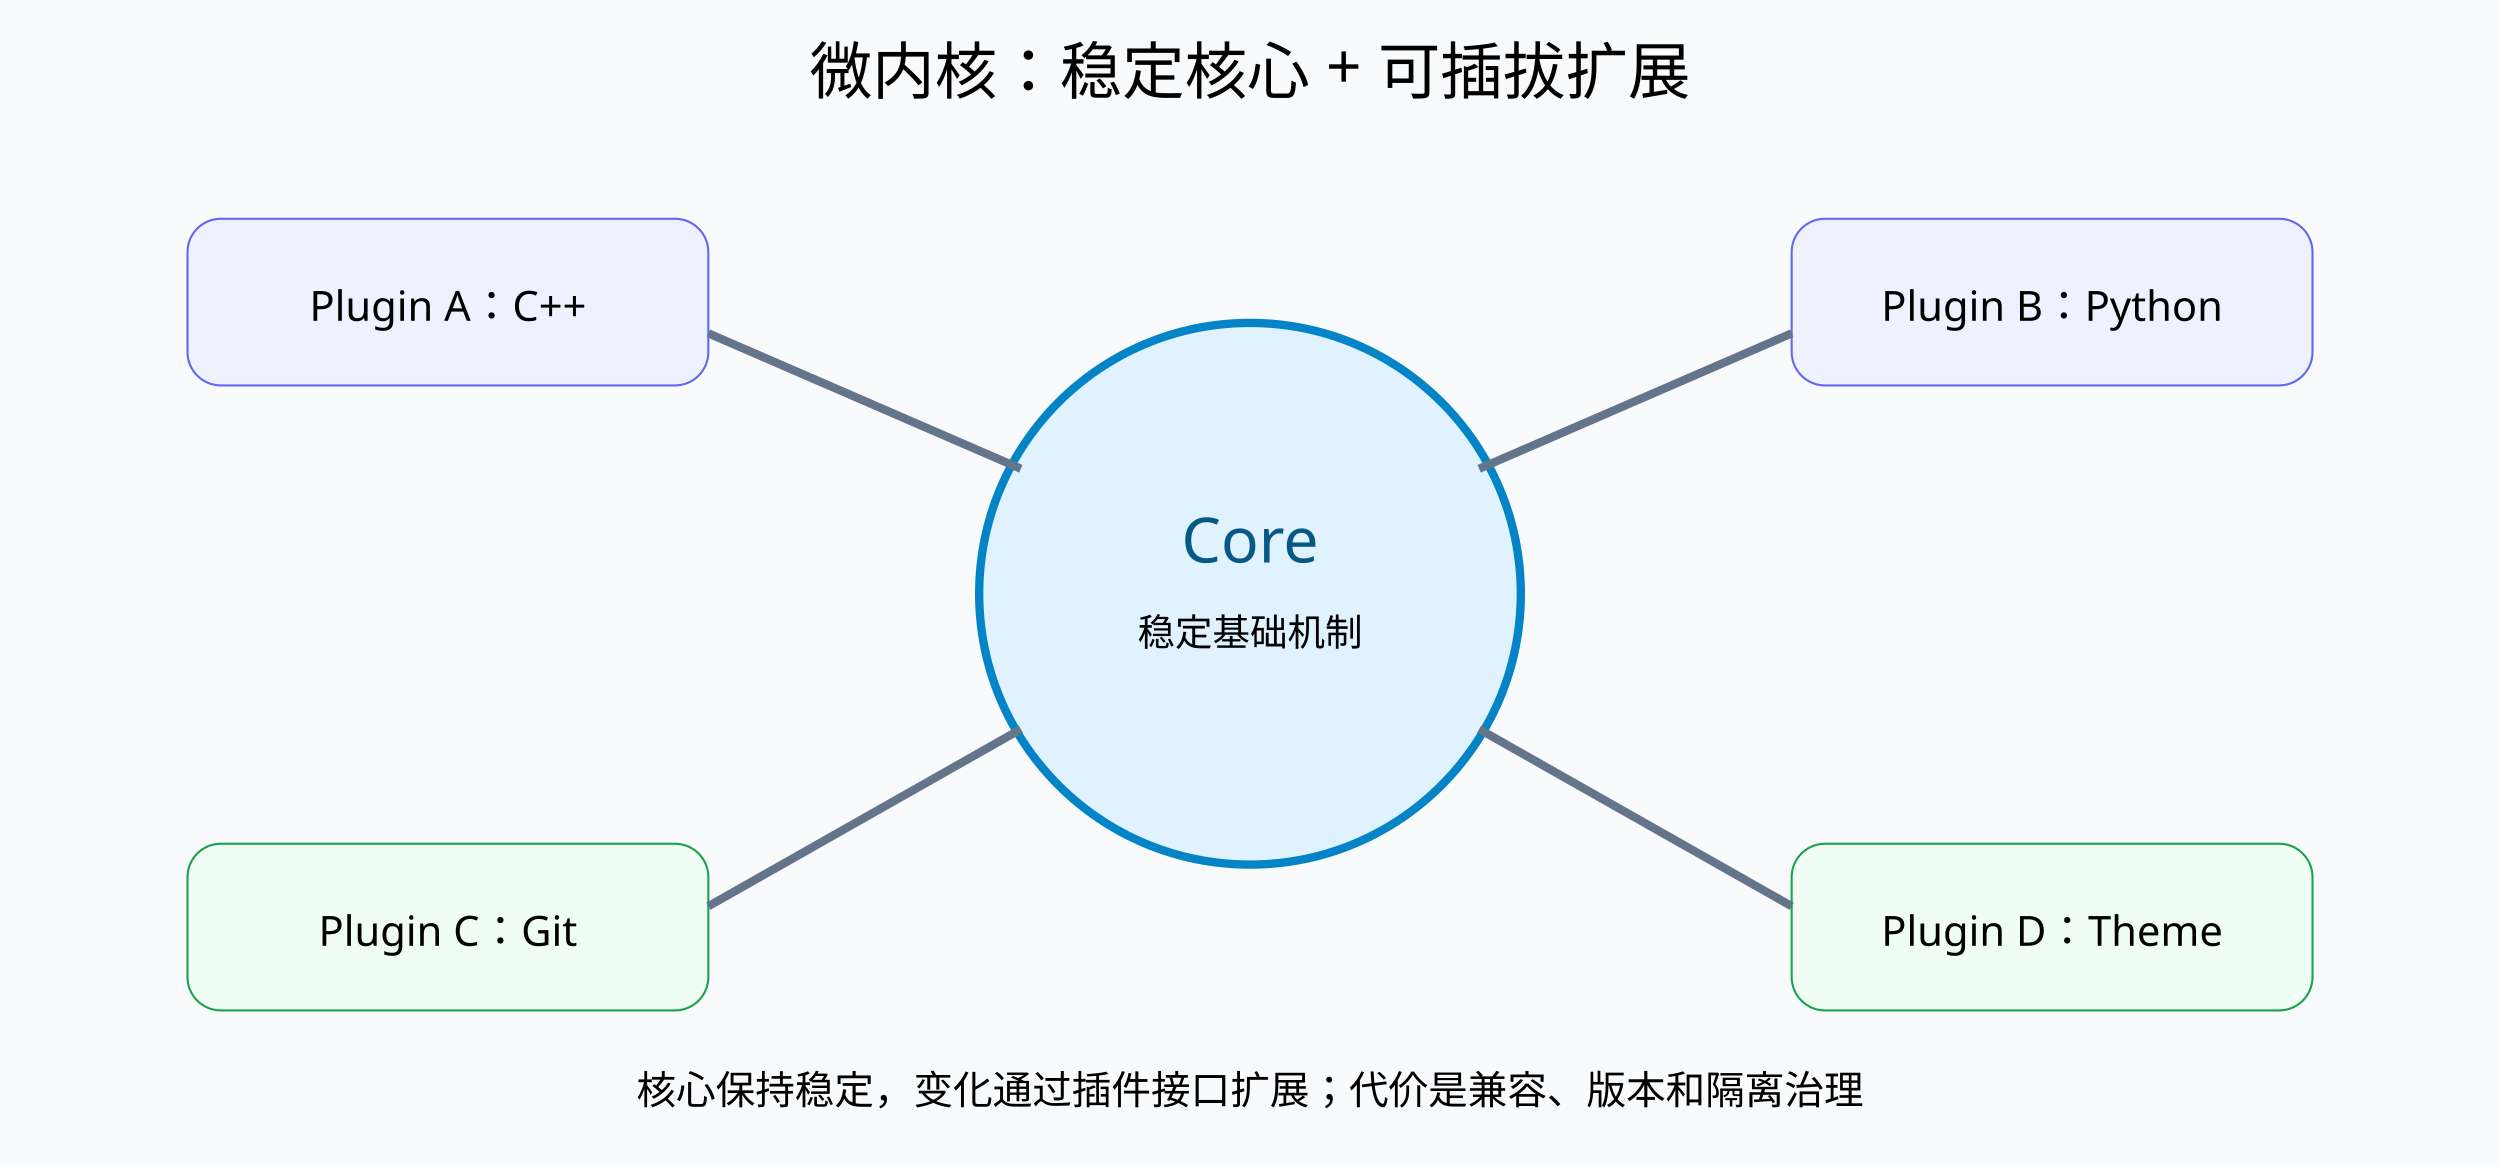
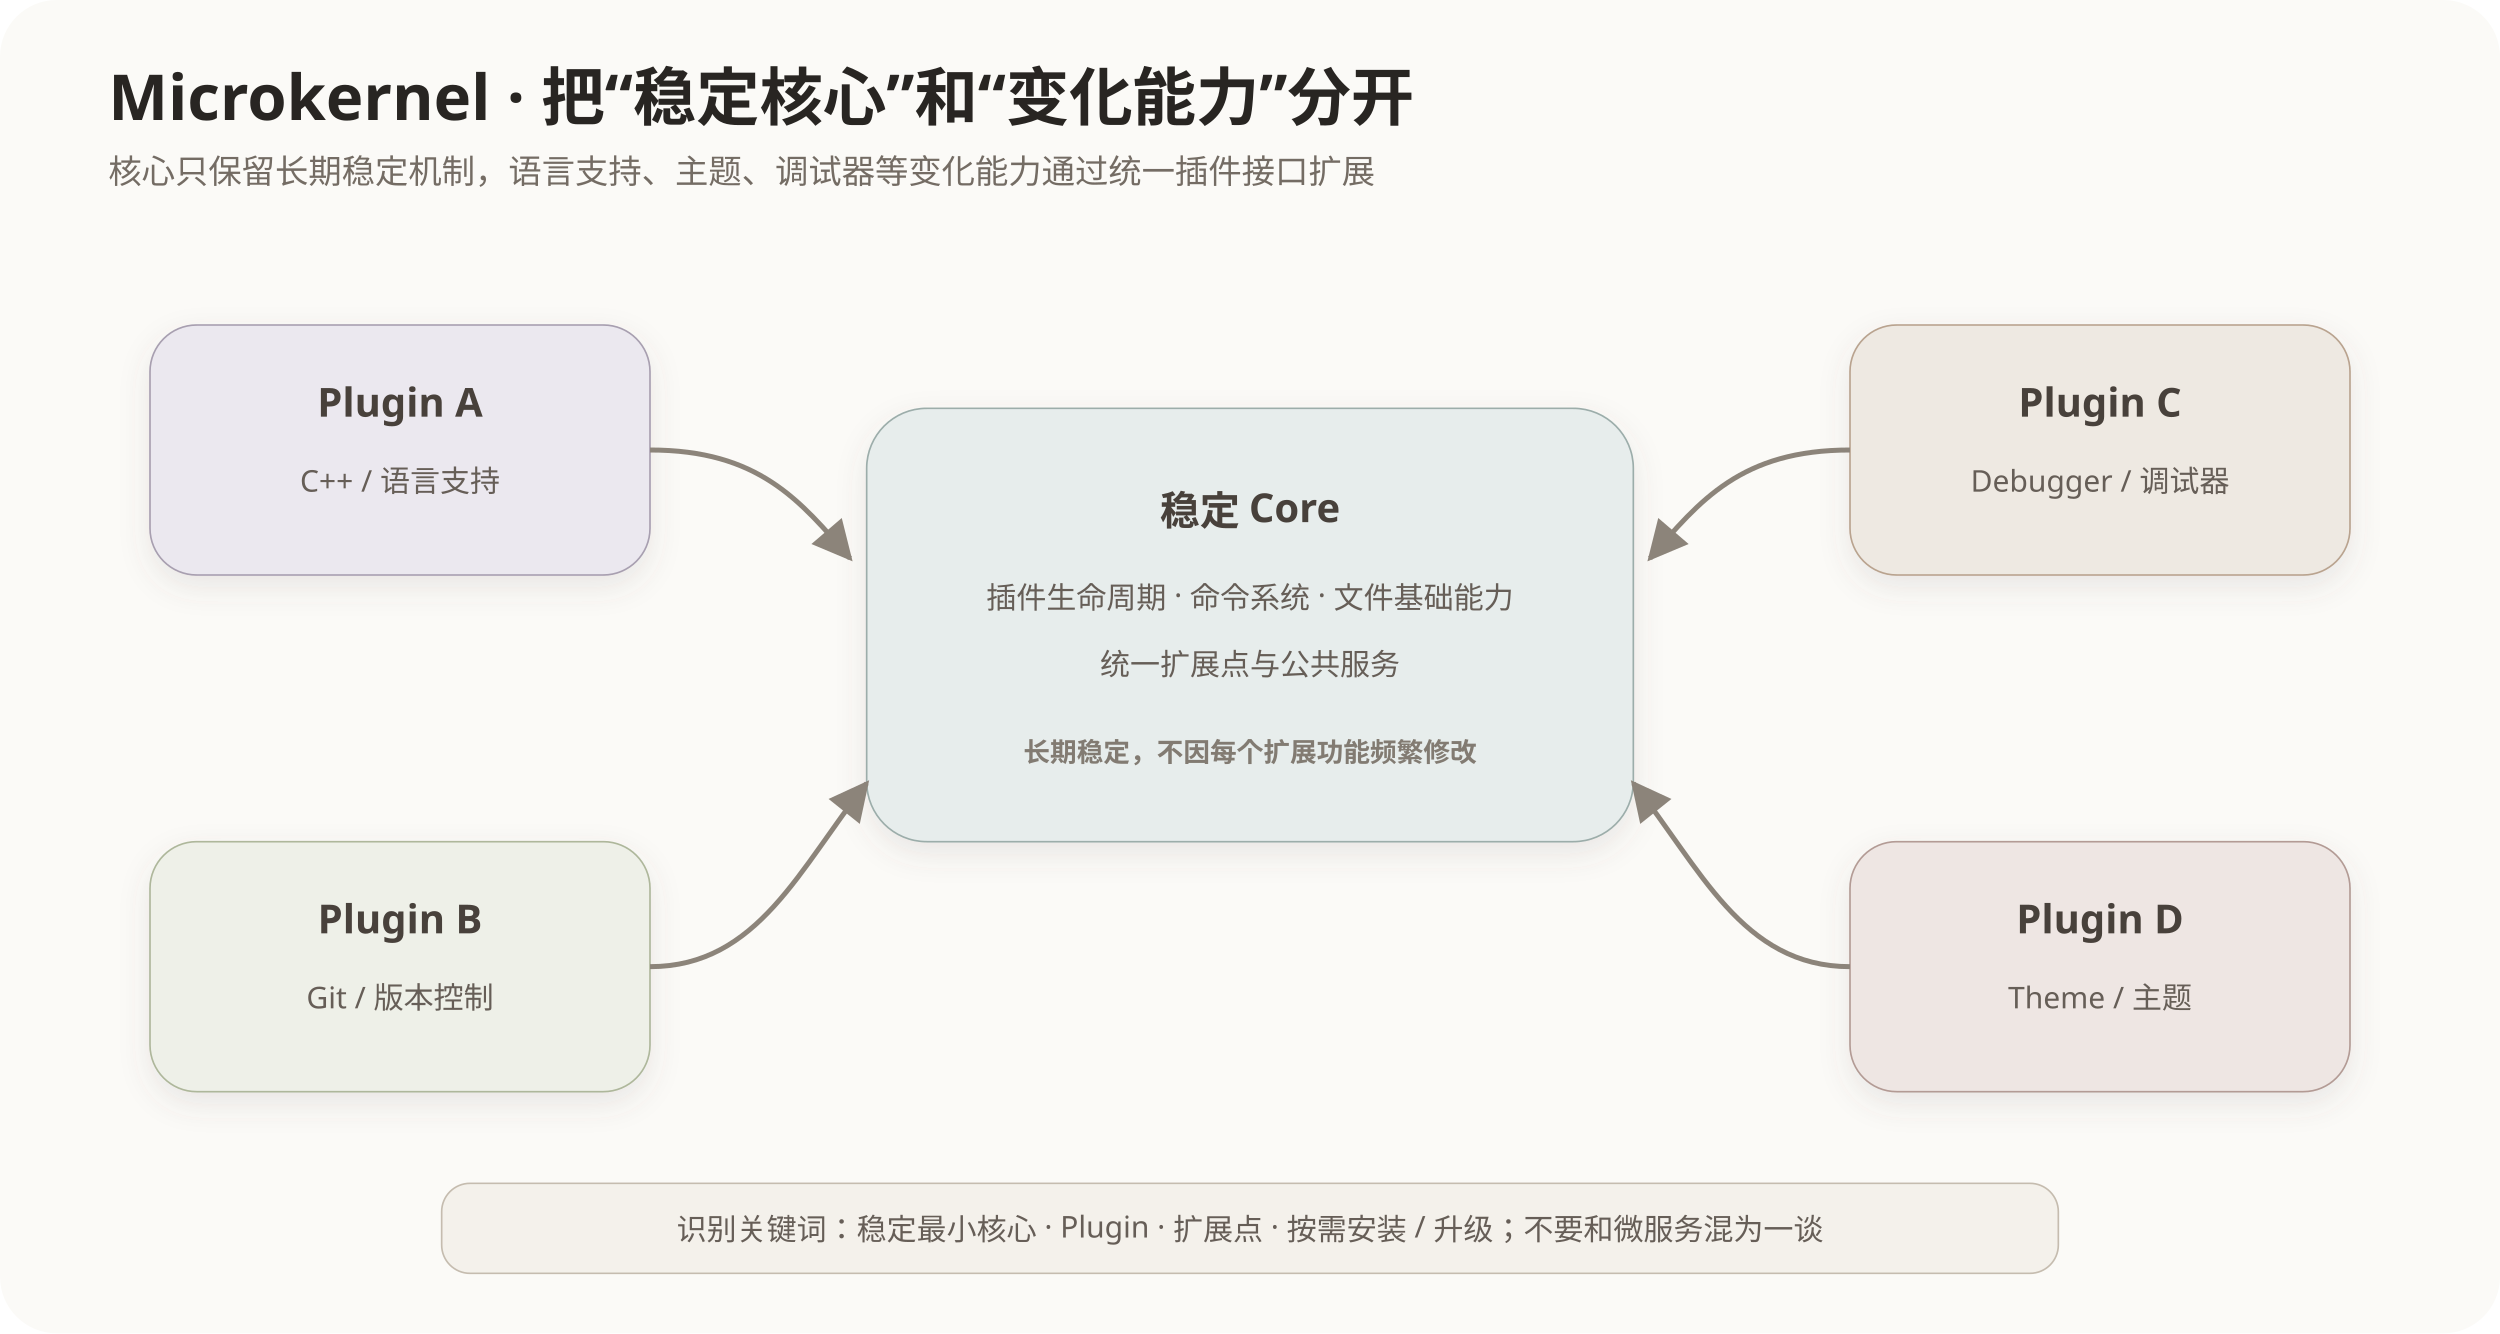
- <svg xmlns="http://www.w3.org/2000/svg" width="1200" height="560">
-   <rect width="100%" height="100%" fill="#f8fafc" />
-   <text x="600" y="45" text-anchor="middle" font-size="30" font-family="sans-serif">微内核：稳定核心 + 可插拔扩展</text>
-   <circle cx="600" cy="285" r="130" fill="#e0f2fe" stroke="#0284c7" stroke-width="4" />
-   <text x="600" y="270" text-anchor="middle" font-size="30" font-family="sans-serif" fill="#075985">Core</text>
-   <text x="600" y="310" text-anchor="middle" font-size="18" font-family="sans-serif">稳定基础机制</text>
-   <g font-family="sans-serif" font-size="20" text-anchor="middle">
-     <rect x="90" y="105" width="250" height="80" rx="16" fill="#eef2ff" stroke="#6366f1" />
-     <text x="215" y="154">Plugin A：C++</text>
-     <rect x="860" y="105" width="250" height="80" rx="16" fill="#eef2ff" stroke="#6366f1" />
-     <text x="985" y="154">Plugin B：Python</text>
-     <rect x="90" y="405" width="250" height="80" rx="16" fill="#f0fdf4" stroke="#16a34a" />
-     <text x="215" y="454">Plugin C：Git</text>
-     <rect x="860" y="405" width="250" height="80" rx="16" fill="#f0fdf4" stroke="#16a34a" />
-     <text x="985" y="454">Plugin D：Theme</text>
+ <svg xmlns="http://www.w3.org/2000/svg" width="1500" height="800" viewBox="0 0 1500 800" role="img" aria-labelledby="t d">
+   <defs>
+     <filter id="s">
+       <feDropShadow dx="0" dy="7" stdDeviation="9" flood-color="#665e55" flood-opacity=".12" />
+     </filter>
+     <marker id="a" viewBox="0 0 10 10" refX="9" refY="5" markerWidth="8" markerHeight="8" orient="auto">
+       <path d="M0 0L10 5L0 10Z" fill="#8c847a" />
+     </marker>
+     <style>.h{font:700 38px 'Microsoft YaHei',sans-serif;fill:#282522}.sub{font:20px 'Microsoft YaHei',sans-serif;fill:#746c64}.th{font:700 24px 'Microsoft YaHei',sans-serif;fill:#48413b}.tx{font:18px 'Microsoft YaHei',sans-serif;fill:#665e57}.lab{font:700 16px 'Microsoft YaHei',sans-serif;fill:#827b72}.ln{fill:none;stroke:#8c847a;stroke-width:3;marker-end:url(#a)}</style>
+   </defs>
+   <rect width="1500" height="800" rx="34" fill="#fbfaf7" />
+   <text x="65" y="72" class="h">Microkernel · 把“稳定核心”和“变化能力”分开</text>
+   <text x="65" y="110" class="sub">核心只保留长期稳定机制，语言支持、主题、调试器等变化能力通过统一插件接口扩展</text>
+   <g filter="url(#s)">
+     <rect x="520" y="245" width="460" height="260" rx="36" fill="#e7edec" stroke="#9cadaa" />
+     <rect x="90" y="195" width="300" height="150" rx="28" fill="#ebe8ef" stroke="#a89fb0" />
+     <rect x="90" y="505" width="300" height="150" rx="28" fill="#eef0e8" stroke="#aeb79b" />
+     <rect x="1110" y="195" width="300" height="150" rx="28" fill="#eee9e2" stroke="#b9a38f" />
+     <rect x="1110" y="505" width="300" height="150" rx="28" fill="#eee6e3" stroke="#b39b95" />
  </g>
-   <g stroke="#64748b" stroke-width="4">
-     <line x1="340" y1="160" x2="490" y2="225" />
-     <line x1="860" y1="160" x2="710" y2="225" />
-     <line x1="340" y1="435" x2="490" y2="350" />
-     <line x1="860" y1="435" x2="710" y2="350" />
-   </g>
-   <text x="600" y="530" text-anchor="middle" font-size="19" font-family="sans-serif">核心保持稳定，变化通过插件接口扩展；代价是兼容、版本和隔离治理</text>
+   <text x="750" y="315" text-anchor="middle" class="th">稳定 Core</text>
+   <text x="750" y="365" text-anchor="middle" class="tx">插件生命周期 · 命令系统 · 文件基础能力</text>
+   <text x="750" y="405" text-anchor="middle" class="tx">统一扩展点与公共服务</text>
+   <text x="750" y="457" text-anchor="middle" class="lab">长期稳定，不因每个扩展功能频繁修改</text>
+   <text x="240" y="250" text-anchor="middle" class="th">Plugin A</text>
+   <text x="240" y="295" text-anchor="middle" class="tx">C++ / 语言支持</text>
+   <text x="240" y="560" text-anchor="middle" class="th">Plugin B</text>
+   <text x="240" y="605" text-anchor="middle" class="tx">Git / 版本控制</text>
+   <text x="1260" y="250" text-anchor="middle" class="th">Plugin C</text>
+   <text x="1260" y="295" text-anchor="middle" class="tx">Debugger / 调试器</text>
+   <text x="1260" y="560" text-anchor="middle" class="th">Plugin D</text>
+   <text x="1260" y="605" text-anchor="middle" class="tx">Theme / 主题</text>
+   <path d="M390 270C455 270 480 300 510 335" class="ln" />
+   <path d="M390 580C455 580 480 520 520 470" class="ln" />
+   <path d="M1110 270C1045 270 1020 300 990 335" class="ln" />
+   <path d="M1110 580C1045 580 1020 520 980 470" class="ln" />
+   <rect x="265" y="710" width="970" height="54" rx="17" fill="#f4f1eb" stroke="#c5bcaf" />
+   <text x="750" y="744" text-anchor="middle" class="tx">识别关键词：稳定最小核心 · Plugin · 扩展点 · 按需安装 / 升级；不要和微服务混为一谈</text>
</svg>
